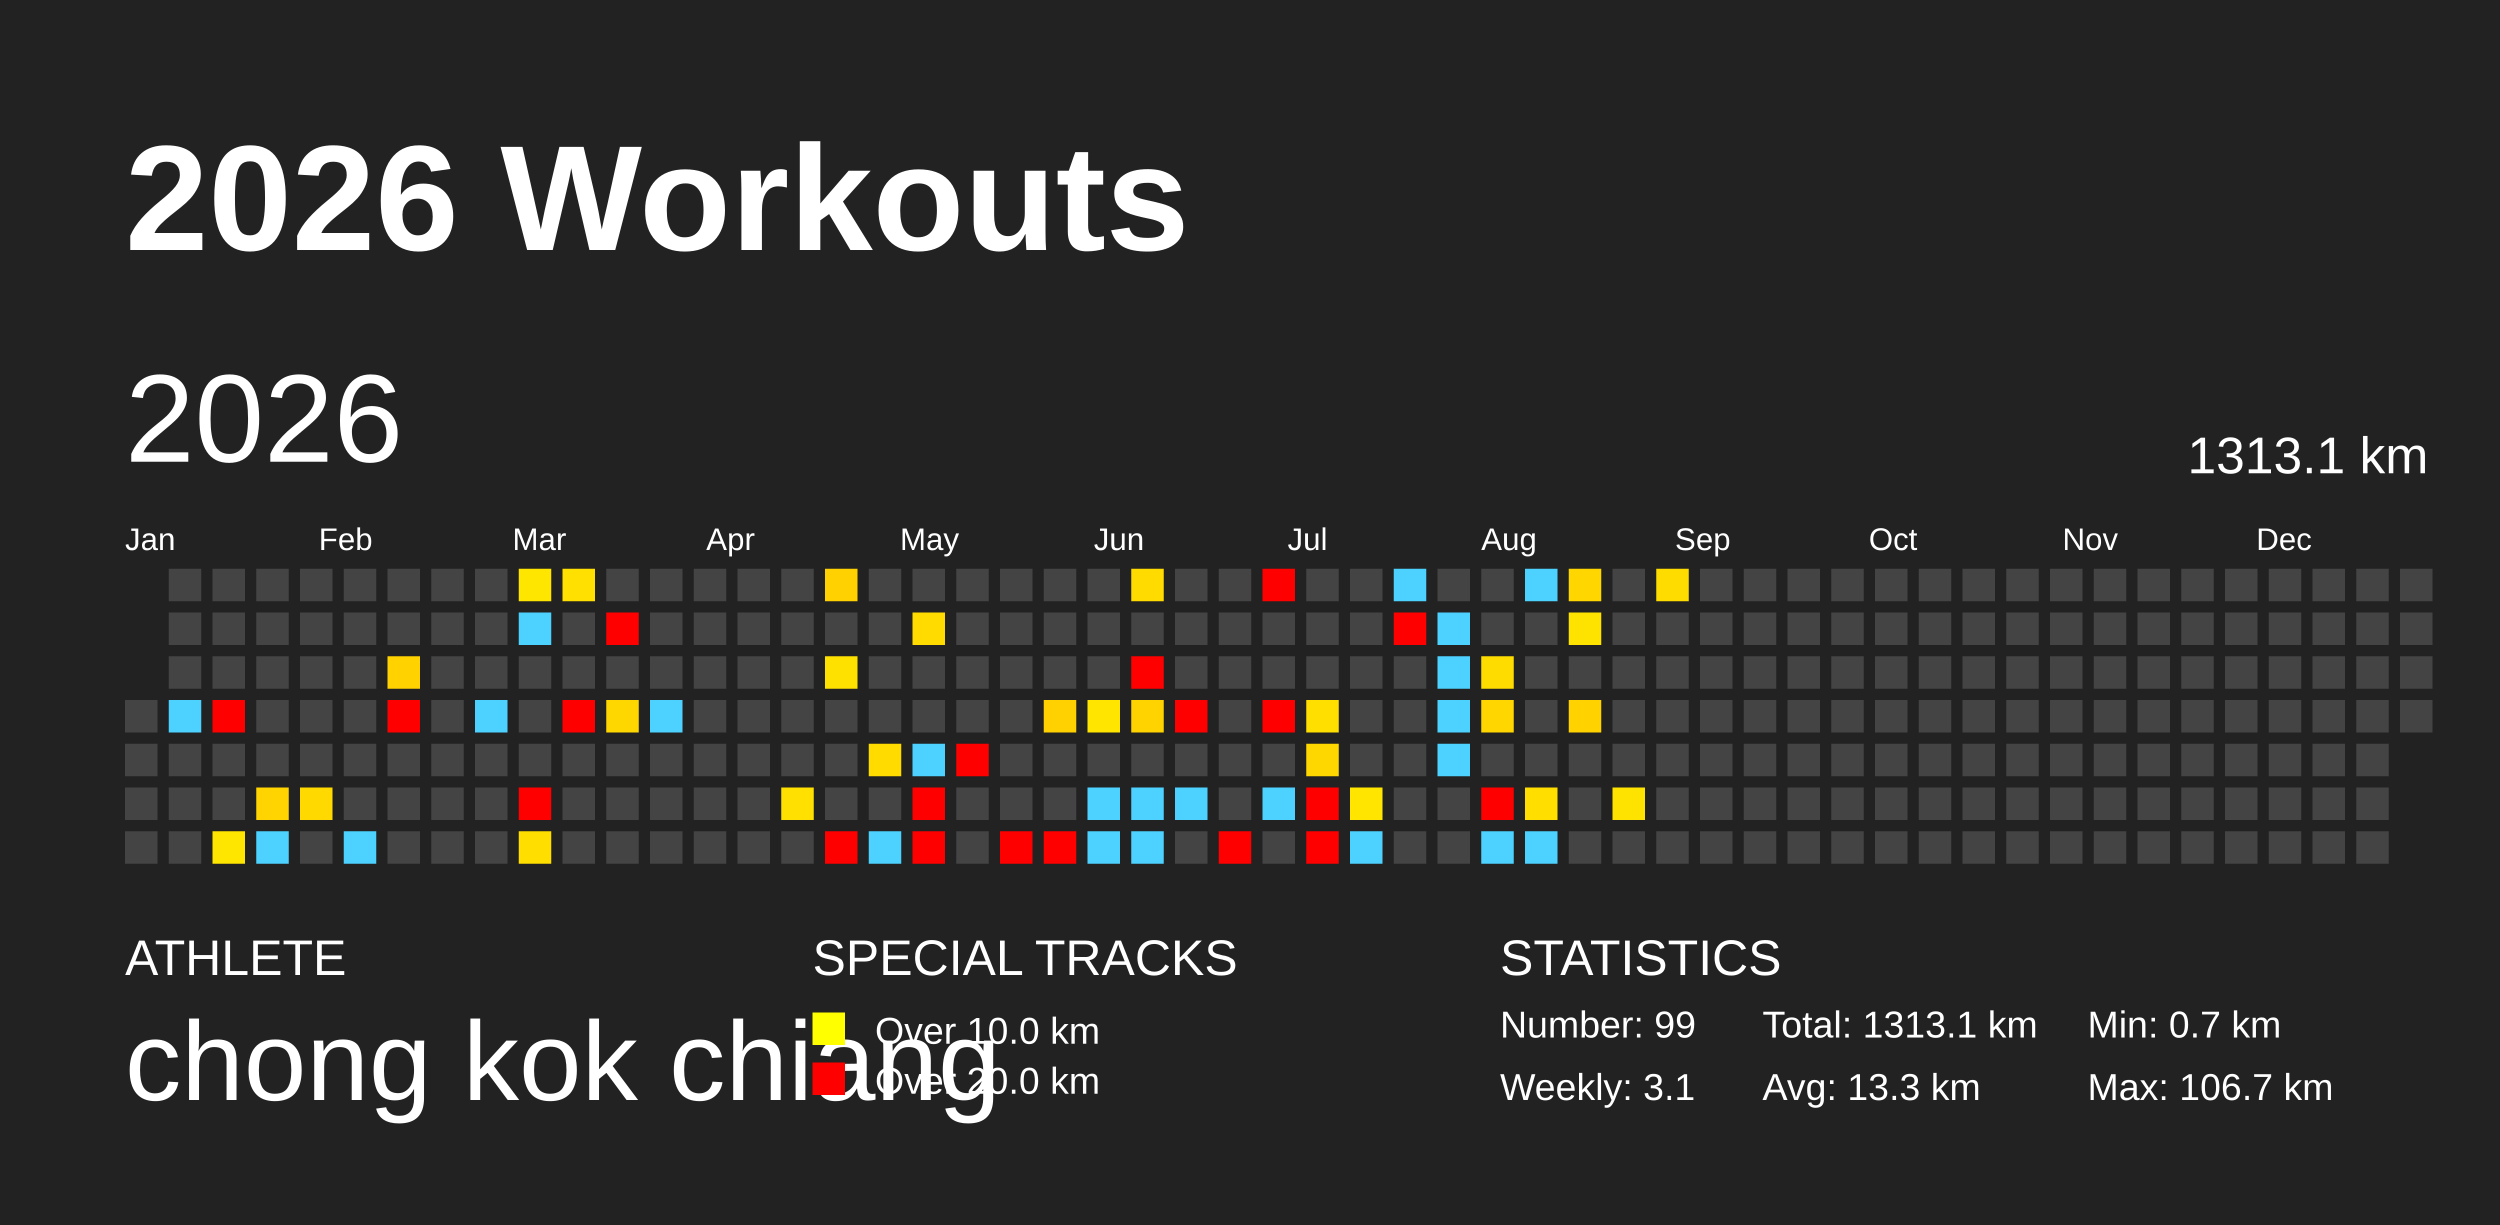
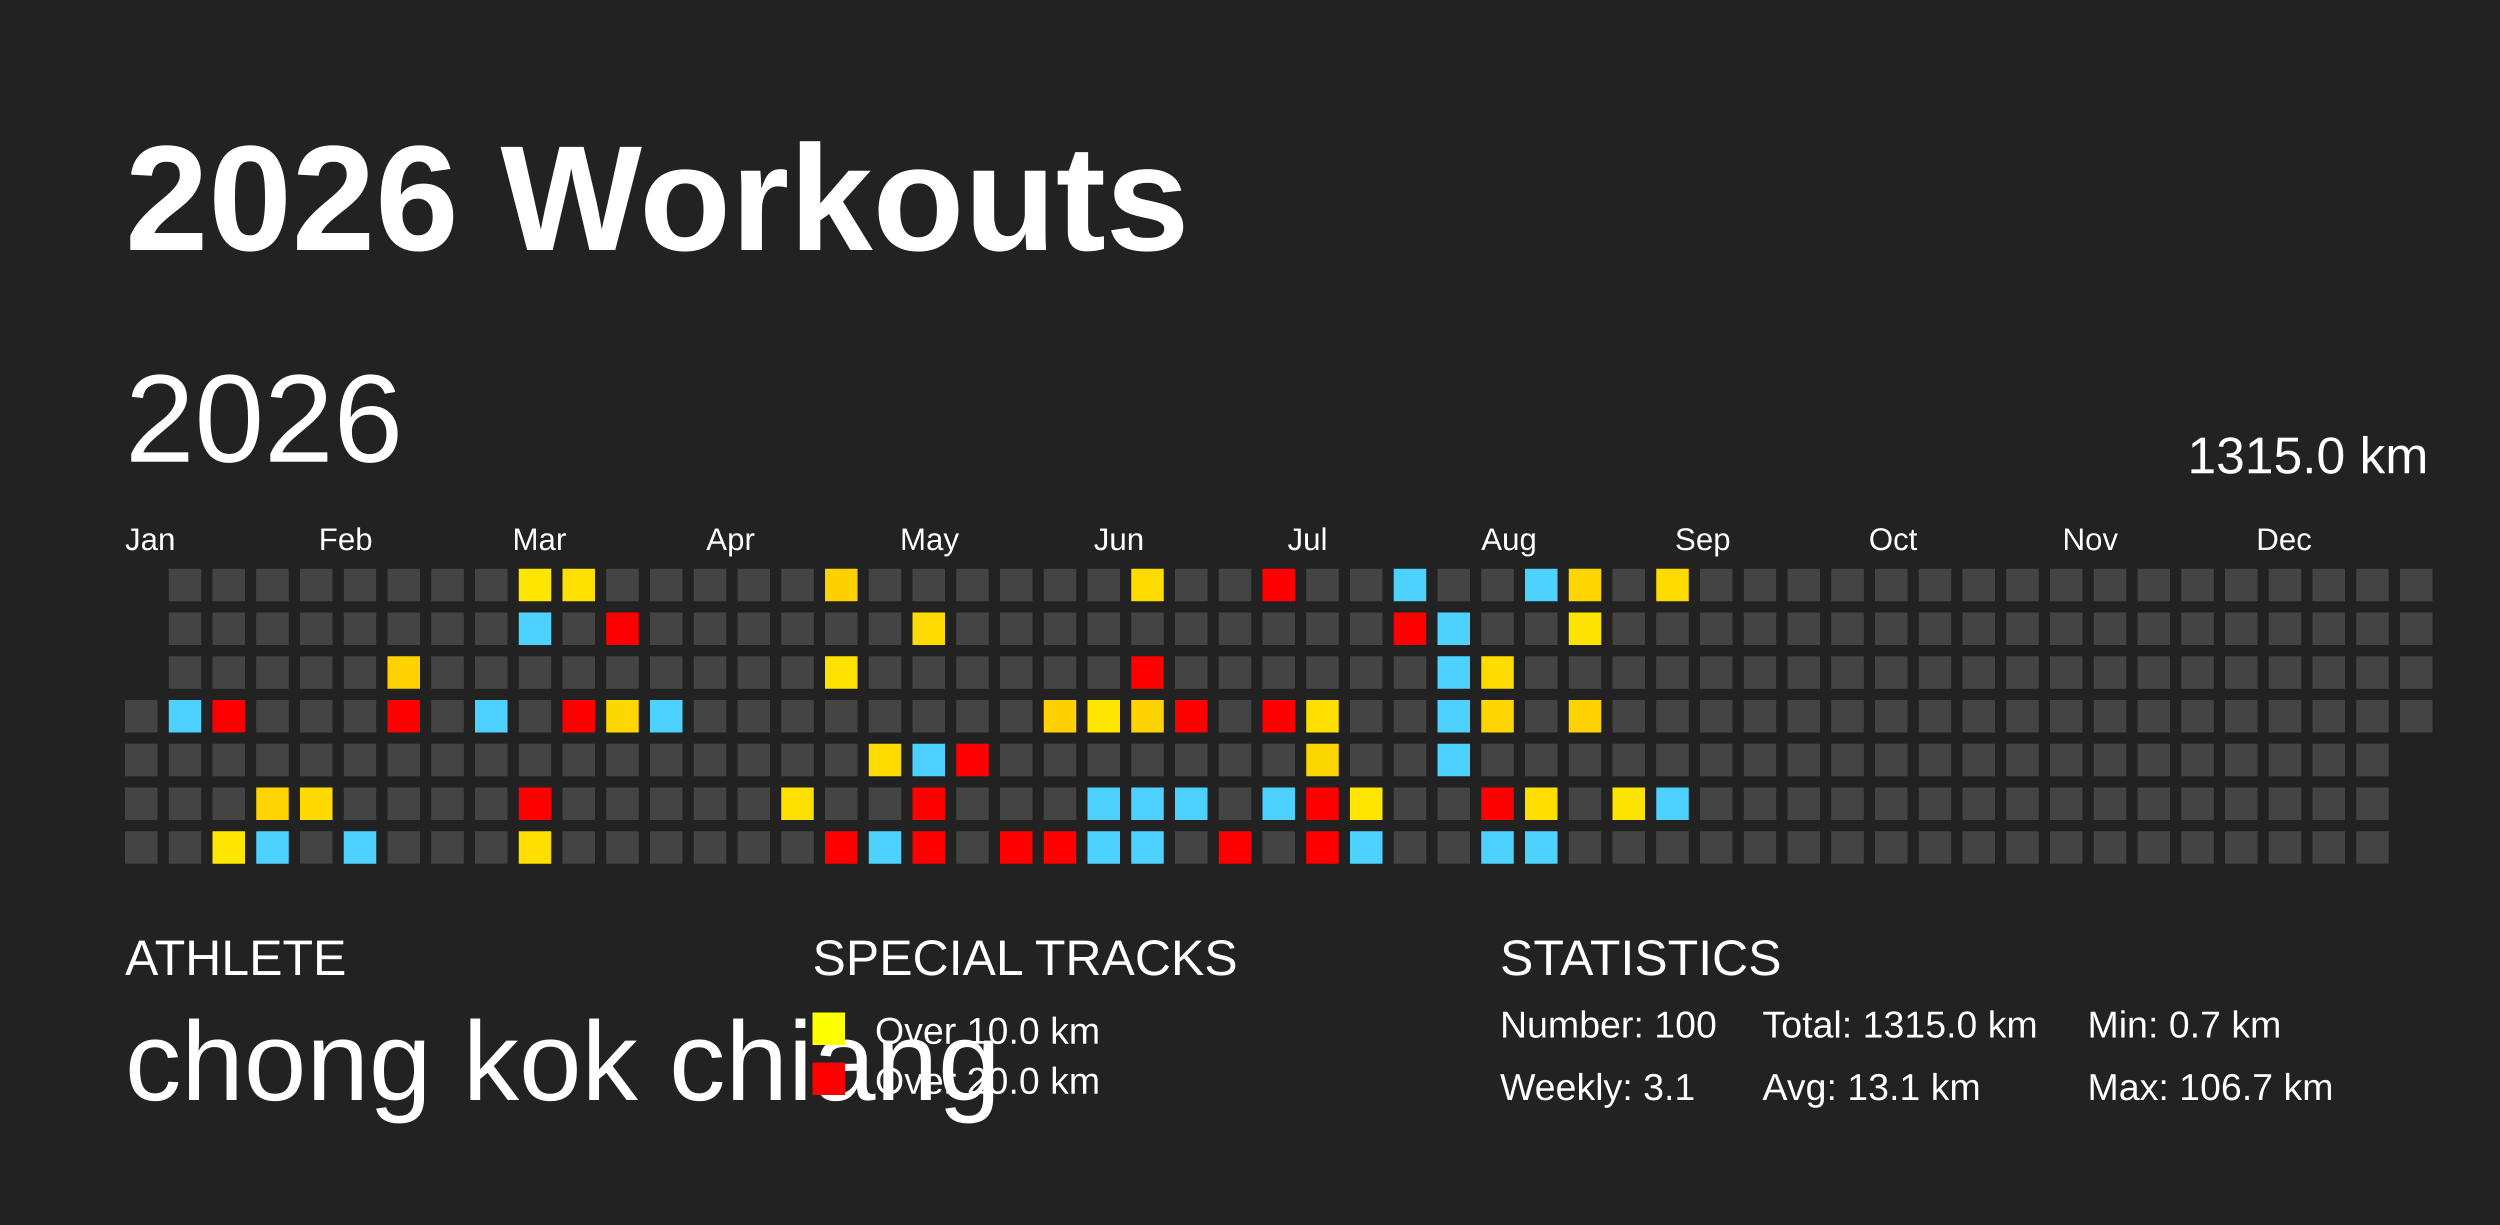
<svg xmlns="http://www.w3.org/2000/svg" baseProfile="full" height="98mm" version="1.1" viewBox="0,0,200,98" width="200mm">
  <defs />
  <rect fill="#222222" height="98" width="200" x="0" y="0" />
  <text fill="#FFFFFF" style="font-size:12px; font-family:Arial; font-weight:bold;" x="10" y="20">2026 Workouts</text>
  <text fill="#FFFFFF" style="font-size:4px; font-family:Arial" x="10" y="78">ATHLETE</text>
  <text fill="#FFFFFF" style="font-size:9px; font-family:Arial" x="10" y="88">chong kok chiang</text>
  <text fill="#FFFFFF" style="font-size:4px; font-family:Arial" x="65" y="78">SPECIAL TRACKS</text>
  <rect fill="yellow" height="2.6" width="2.6" x="65" y="81" />
  <text fill="#FFFFFF" style="font-size:3px; font-family:Arial" x="70" y="83.5">Over 10.0 km</text>
  <rect fill="red" height="2.6" width="2.6" x="65" y="85" />
  <text fill="#FFFFFF" style="font-size:3px; font-family:Arial" x="70" y="87.5">Over 20.0 km</text>
  <text fill="#FFFFFF" style="font-size:4px; font-family:Arial" x="120" y="78">STATISTICS</text>
-   <text fill="#FFFFFF" style="font-size:3px; font-family:Arial" x="120" y="83">Number: 99</text>
+   <text fill="#FFFFFF" style="font-size:3px; font-family:Arial" x="120" y="83">Number: 100</text>
  <text fill="#FFFFFF" style="font-size:3px; font-family:Arial" x="120" y="88">Weekly: 3.1</text>
-   <text fill="#FFFFFF" style="font-size:3px; font-family:Arial" x="141" y="83">Total: 1313.1 km</text>
-   <text fill="#FFFFFF" style="font-size:3px; font-family:Arial" x="141" y="88">Avg: 13.3 km</text>
+   <text fill="#FFFFFF" style="font-size:3px; font-family:Arial" x="141" y="83">Total: 1315.0 km</text>
+   <text fill="#FFFFFF" style="font-size:3px; font-family:Arial" x="141" y="88">Avg: 13.1 km</text>
  <text fill="#FFFFFF" style="font-size:3px; font-family:Arial" x="167" y="83">Min: 0.7 km</text>
  <text fill="#FFFFFF" style="font-size:3px; font-family:Arial" x="167" y="88">Max: 106.7 km</text>
  <text dominant-baseline="hanging" fill="#FFFFFF" style="font-size:10.0px; font-family:Arial;" x="10" y="30">2026</text>
-   <text dominant-baseline="hanging" fill="#FFFFFF" style="font-size:4.125px; font-family:Arial;" x="175" y="35">1313.1 km</text>
+   <text dominant-baseline="hanging" fill="#FFFFFF" style="font-size:4.125px; font-family:Arial;" x="175" y="35">1315.0 km</text>
  <text fill="#FFFFFF" style="font-size:2.5px; font-family:Arial" x="10.0" y="44">Jan</text>
  <text fill="#FFFFFF" style="font-size:2.5px; font-family:Arial" x="25.5" y="44">Feb</text>
  <text fill="#FFFFFF" style="font-size:2.5px; font-family:Arial" x="41.0" y="44">Mar</text>
  <text fill="#FFFFFF" style="font-size:2.5px; font-family:Arial" x="56.5" y="44">Apr</text>
  <text fill="#FFFFFF" style="font-size:2.5px; font-family:Arial" x="72.0" y="44">May</text>
  <text fill="#FFFFFF" style="font-size:2.5px; font-family:Arial" x="87.5" y="44">Jun</text>
  <text fill="#FFFFFF" style="font-size:2.5px; font-family:Arial" x="103.0" y="44">Jul</text>
  <text fill="#FFFFFF" style="font-size:2.5px; font-family:Arial" x="118.5" y="44">Aug</text>
  <text fill="#FFFFFF" style="font-size:2.5px; font-family:Arial" x="134.0" y="44">Sep</text>
  <text fill="#FFFFFF" style="font-size:2.5px; font-family:Arial" x="149.5" y="44">Oct</text>
  <text fill="#FFFFFF" style="font-size:2.5px; font-family:Arial" x="165.0" y="44">Nov</text>
  <text fill="#FFFFFF" style="font-size:2.5px; font-family:Arial" x="180.5" y="44">Dec</text>
  <rect fill="#444444" height="2.6" width="2.6" x="10.0" y="56.0" />
  <rect fill="#444444" height="2.6" width="2.6" x="10.0" y="59.5" />
  <rect fill="#444444" height="2.6" width="2.6" x="10.0" y="63.0" />
  <rect fill="#444444" height="2.6" width="2.6" x="10.0" y="66.5" />
  <rect fill="#444444" height="2.6" width="2.6" x="13.5" y="45.5" />
  <rect fill="#444444" height="2.6" width="2.6" x="13.5" y="49.0" />
  <rect fill="#444444" height="2.6" width="2.6" x="13.5" y="52.5" />
  <rect fill="#4dd2ff" height="2.6" width="2.6" x="13.5" y="56.0" />
  <rect fill="#444444" height="2.6" width="2.6" x="13.5" y="59.5" />
  <rect fill="#444444" height="2.6" width="2.6" x="13.5" y="63.0" />
  <rect fill="#444444" height="2.6" width="2.6" x="13.5" y="66.5" />
  <rect fill="#444444" height="2.6" width="2.6" x="17.0" y="45.5" />
  <rect fill="#444444" height="2.6" width="2.6" x="17.0" y="49.0" />
  <rect fill="#444444" height="2.6" width="2.6" x="17.0" y="52.5" />
  <rect fill="red" height="2.6" width="2.6" x="17.0" y="56.0" />
  <rect fill="#444444" height="2.6" width="2.6" x="17.0" y="59.5" />
  <rect fill="#444444" height="2.6" width="2.6" x="17.0" y="63.0" />
  <rect fill="#ffe600" height="2.6" width="2.6" x="17.0" y="66.5" />
  <rect fill="#444444" height="2.6" width="2.6" x="20.5" y="45.5" />
  <rect fill="#444444" height="2.6" width="2.6" x="20.5" y="49.0" />
  <rect fill="#444444" height="2.6" width="2.6" x="20.5" y="52.5" />
  <rect fill="#444444" height="2.6" width="2.6" x="20.5" y="56.0" />
  <rect fill="#444444" height="2.6" width="2.6" x="20.5" y="59.5" />
  <rect fill="#ffd400" height="2.6" width="2.6" x="20.5" y="63.0" />
  <rect fill="#4dd2ff" height="2.6" width="2.6" x="20.5" y="66.5" />
  <rect fill="#444444" height="2.6" width="2.6" x="24.0" y="45.5" />
  <rect fill="#444444" height="2.6" width="2.6" x="24.0" y="49.0" />
  <rect fill="#444444" height="2.6" width="2.6" x="24.0" y="52.5" />
  <rect fill="#444444" height="2.6" width="2.6" x="24.0" y="56.0" />
  <rect fill="#444444" height="2.6" width="2.6" x="24.0" y="59.5" />
  <rect fill="#ffd900" height="2.6" width="2.6" x="24.0" y="63.0" />
  <rect fill="#444444" height="2.6" width="2.6" x="24.0" y="66.5" />
  <rect fill="#444444" height="2.6" width="2.6" x="27.5" y="45.5" />
  <rect fill="#444444" height="2.6" width="2.6" x="27.5" y="49.0" />
  <rect fill="#444444" height="2.6" width="2.6" x="27.5" y="52.5" />
  <rect fill="#444444" height="2.6" width="2.6" x="27.5" y="56.0" />
  <rect fill="#444444" height="2.6" width="2.6" x="27.5" y="59.5" />
  <rect fill="#444444" height="2.6" width="2.6" x="27.5" y="63.0" />
  <rect fill="#4dd2ff" height="2.6" width="2.6" x="27.5" y="66.5" />
  <rect fill="#444444" height="2.6" width="2.6" x="31.0" y="45.5" />
  <rect fill="#444444" height="2.6" width="2.6" x="31.0" y="49.0" />
  <rect fill="#ffd200" height="2.6" width="2.6" x="31.0" y="52.5" />
  <rect fill="red" height="2.6" width="2.6" x="31.0" y="56.0" />
  <rect fill="#444444" height="2.6" width="2.6" x="31.0" y="59.5" />
  <rect fill="#444444" height="2.6" width="2.6" x="31.0" y="63.0" />
  <rect fill="#444444" height="2.6" width="2.6" x="31.0" y="66.5" />
  <rect fill="#444444" height="2.6" width="2.6" x="34.5" y="45.5" />
  <rect fill="#444444" height="2.6" width="2.6" x="34.5" y="49.0" />
  <rect fill="#444444" height="2.6" width="2.6" x="34.5" y="52.5" />
  <rect fill="#444444" height="2.6" width="2.6" x="34.5" y="56.0" />
  <rect fill="#444444" height="2.6" width="2.6" x="34.5" y="59.5" />
  <rect fill="#444444" height="2.6" width="2.6" x="34.5" y="63.0" />
  <rect fill="#444444" height="2.6" width="2.6" x="34.5" y="66.5" />
  <rect fill="#444444" height="2.6" width="2.6" x="38.0" y="45.5" />
  <rect fill="#444444" height="2.6" width="2.6" x="38.0" y="49.0" />
  <rect fill="#444444" height="2.6" width="2.6" x="38.0" y="52.5" />
  <rect fill="#4dd2ff" height="2.6" width="2.6" x="38.0" y="56.0" />
  <rect fill="#444444" height="2.6" width="2.6" x="38.0" y="59.5" />
  <rect fill="#444444" height="2.6" width="2.6" x="38.0" y="63.0" />
  <rect fill="#444444" height="2.6" width="2.6" x="38.0" y="66.5" />
  <rect fill="#ffe600" height="2.6" width="2.6" x="41.5" y="45.5" />
  <rect fill="#4dd2ff" height="2.6" width="2.6" x="41.5" y="49.0" />
  <rect fill="#444444" height="2.6" width="2.6" x="41.5" y="52.5" />
  <rect fill="#444444" height="2.6" width="2.6" x="41.5" y="56.0" />
  <rect fill="#444444" height="2.6" width="2.6" x="41.5" y="59.5" />
  <rect fill="red" height="2.6" width="2.6" x="41.5" y="63.0" />
  <rect fill="#ffde00" height="2.6" width="2.6" x="41.5" y="66.5" />
  <rect fill="#ffe000" height="2.6" width="2.6" x="45.0" y="45.5" />
  <rect fill="#444444" height="2.6" width="2.6" x="45.0" y="49.0" />
  <rect fill="#444444" height="2.6" width="2.6" x="45.0" y="52.5" />
  <rect fill="red" height="2.6" width="2.6" x="45.0" y="56.0" />
  <rect fill="#444444" height="2.6" width="2.6" x="45.0" y="59.5" />
  <rect fill="#444444" height="2.6" width="2.6" x="45.0" y="63.0" />
  <rect fill="#444444" height="2.6" width="2.6" x="45.0" y="66.5" />
  <rect fill="#444444" height="2.6" width="2.6" x="48.5" y="45.5" />
  <rect fill="red" height="2.6" width="2.6" x="48.5" y="49.0" />
  <rect fill="#444444" height="2.6" width="2.6" x="48.5" y="52.5" />
  <rect fill="#ffd700" height="2.6" width="2.6" x="48.5" y="56.0" />
  <rect fill="#444444" height="2.6" width="2.6" x="48.5" y="59.5" />
  <rect fill="#444444" height="2.6" width="2.6" x="48.5" y="63.0" />
  <rect fill="#444444" height="2.6" width="2.6" x="48.5" y="66.5" />
  <rect fill="#444444" height="2.6" width="2.6" x="52.0" y="45.5" />
  <rect fill="#444444" height="2.6" width="2.6" x="52.0" y="49.0" />
  <rect fill="#444444" height="2.6" width="2.6" x="52.0" y="52.5" />
  <rect fill="#4dd2ff" height="2.6" width="2.6" x="52.0" y="56.0" />
  <rect fill="#444444" height="2.6" width="2.6" x="52.0" y="59.5" />
  <rect fill="#444444" height="2.6" width="2.6" x="52.0" y="63.0" />
  <rect fill="#444444" height="2.6" width="2.6" x="52.0" y="66.5" />
  <rect fill="#444444" height="2.6" width="2.6" x="55.5" y="45.5" />
  <rect fill="#444444" height="2.6" width="2.6" x="55.5" y="49.0" />
  <rect fill="#444444" height="2.6" width="2.6" x="55.5" y="52.5" />
  <rect fill="#444444" height="2.6" width="2.6" x="55.5" y="56.0" />
  <rect fill="#444444" height="2.6" width="2.6" x="55.5" y="59.5" />
  <rect fill="#444444" height="2.6" width="2.6" x="55.5" y="63.0" />
  <rect fill="#444444" height="2.6" width="2.6" x="55.5" y="66.5" />
  <rect fill="#444444" height="2.6" width="2.6" x="59.0" y="45.5" />
  <rect fill="#444444" height="2.6" width="2.6" x="59.0" y="49.0" />
  <rect fill="#444444" height="2.6" width="2.6" x="59.0" y="52.5" />
  <rect fill="#444444" height="2.6" width="2.6" x="59.0" y="56.0" />
  <rect fill="#444444" height="2.6" width="2.6" x="59.0" y="59.5" />
  <rect fill="#444444" height="2.6" width="2.6" x="59.0" y="63.0" />
  <rect fill="#444444" height="2.6" width="2.6" x="59.0" y="66.5" />
  <rect fill="#444444" height="2.6" width="2.6" x="62.5" y="45.5" />
  <rect fill="#444444" height="2.6" width="2.6" x="62.5" y="49.0" />
  <rect fill="#444444" height="2.6" width="2.6" x="62.5" y="52.5" />
  <rect fill="#444444" height="2.6" width="2.6" x="62.5" y="56.0" />
  <rect fill="#444444" height="2.6" width="2.6" x="62.5" y="59.5" />
  <rect fill="#ffe000" height="2.6" width="2.6" x="62.5" y="63.0" />
  <rect fill="#444444" height="2.6" width="2.6" x="62.5" y="66.5" />
  <rect fill="#ffd100" height="2.6" width="2.6" x="66.0" y="45.5" />
  <rect fill="#444444" height="2.6" width="2.6" x="66.0" y="49.0" />
  <rect fill="#ffe100" height="2.6" width="2.6" x="66.0" y="52.5" />
  <rect fill="#444444" height="2.6" width="2.6" x="66.0" y="56.0" />
  <rect fill="#444444" height="2.6" width="2.6" x="66.0" y="59.5" />
  <rect fill="#444444" height="2.6" width="2.6" x="66.0" y="63.0" />
  <rect fill="red" height="2.6" width="2.6" x="66.0" y="66.5" />
  <rect fill="#444444" height="2.6" width="2.6" x="69.5" y="45.5" />
  <rect fill="#444444" height="2.6" width="2.6" x="69.5" y="49.0" />
  <rect fill="#444444" height="2.6" width="2.6" x="69.5" y="52.5" />
  <rect fill="#444444" height="2.6" width="2.6" x="69.5" y="56.0" />
  <rect fill="#ffdb00" height="2.6" width="2.6" x="69.5" y="59.5" />
  <rect fill="#444444" height="2.6" width="2.6" x="69.5" y="63.0" />
  <rect fill="#4dd2ff" height="2.6" width="2.6" x="69.5" y="66.5" />
  <rect fill="#444444" height="2.6" width="2.6" x="73.0" y="45.5" />
  <rect fill="#ffdb00" height="2.6" width="2.6" x="73.0" y="49.0" />
  <rect fill="#444444" height="2.6" width="2.6" x="73.0" y="52.5" />
  <rect fill="#444444" height="2.6" width="2.6" x="73.0" y="56.0" />
  <rect fill="#4dd2ff" height="2.6" width="2.6" x="73.0" y="59.5" />
  <rect fill="red" height="2.6" width="2.6" x="73.0" y="63.0" />
  <rect fill="red" height="2.6" width="2.6" x="73.0" y="66.5" />
  <rect fill="#444444" height="2.6" width="2.6" x="76.5" y="45.5" />
  <rect fill="#444444" height="2.6" width="2.6" x="76.5" y="49.0" />
  <rect fill="#444444" height="2.6" width="2.6" x="76.5" y="52.5" />
  <rect fill="#444444" height="2.6" width="2.6" x="76.5" y="56.0" />
  <rect fill="red" height="2.6" width="2.6" x="76.5" y="59.5" />
  <rect fill="#444444" height="2.6" width="2.6" x="76.5" y="63.0" />
  <rect fill="#444444" height="2.6" width="2.6" x="76.5" y="66.5" />
  <rect fill="#444444" height="2.6" width="2.6" x="80.0" y="45.5" />
  <rect fill="#444444" height="2.6" width="2.6" x="80.0" y="49.0" />
  <rect fill="#444444" height="2.6" width="2.6" x="80.0" y="52.5" />
  <rect fill="#444444" height="2.6" width="2.6" x="80.0" y="56.0" />
  <rect fill="#444444" height="2.6" width="2.6" x="80.0" y="59.5" />
  <rect fill="#444444" height="2.6" width="2.6" x="80.0" y="63.0" />
  <rect fill="red" height="2.6" width="2.6" x="80.0" y="66.5" />
  <rect fill="#444444" height="2.6" width="2.6" x="83.5" y="45.5" />
  <rect fill="#444444" height="2.6" width="2.6" x="83.5" y="49.0" />
  <rect fill="#444444" height="2.6" width="2.6" x="83.5" y="52.5" />
  <rect fill="#ffd100" height="2.6" width="2.6" x="83.5" y="56.0" />
  <rect fill="#444444" height="2.6" width="2.6" x="83.5" y="59.5" />
  <rect fill="#444444" height="2.6" width="2.6" x="83.5" y="63.0" />
  <rect fill="red" height="2.6" width="2.6" x="83.5" y="66.5" />
  <rect fill="#444444" height="2.6" width="2.6" x="87.0" y="45.5" />
  <rect fill="#444444" height="2.6" width="2.6" x="87.0" y="49.0" />
  <rect fill="#444444" height="2.6" width="2.6" x="87.0" y="52.5" />
  <rect fill="#ffe500" height="2.6" width="2.6" x="87.0" y="56.0" />
  <rect fill="#444444" height="2.6" width="2.6" x="87.0" y="59.5" />
  <rect fill="#4dd2ff" height="2.6" width="2.6" x="87.0" y="63.0" />
  <rect fill="#4dd2ff" height="2.6" width="2.6" x="87.0" y="66.5" />
  <rect fill="#ffdb00" height="2.6" width="2.6" x="90.5" y="45.5" />
  <rect fill="#444444" height="2.6" width="2.6" x="90.5" y="49.0" />
  <rect fill="red" height="2.6" width="2.6" x="90.5" y="52.5" />
  <rect fill="#ffd300" height="2.6" width="2.6" x="90.5" y="56.0" />
  <rect fill="#444444" height="2.6" width="2.6" x="90.5" y="59.5" />
  <rect fill="#4dd2ff" height="2.6" width="2.6" x="90.5" y="63.0" />
  <rect fill="#4dd2ff" height="2.6" width="2.6" x="90.5" y="66.5" />
  <rect fill="#444444" height="2.6" width="2.6" x="94.0" y="45.5" />
  <rect fill="#444444" height="2.6" width="2.6" x="94.0" y="49.0" />
  <rect fill="#444444" height="2.6" width="2.6" x="94.0" y="52.5" />
  <rect fill="red" height="2.6" width="2.6" x="94.0" y="56.0" />
  <rect fill="#444444" height="2.6" width="2.6" x="94.0" y="59.5" />
  <rect fill="#4dd2ff" height="2.6" width="2.6" x="94.0" y="63.0" />
  <rect fill="#444444" height="2.6" width="2.6" x="94.0" y="66.5" />
  <rect fill="#444444" height="2.6" width="2.6" x="97.5" y="45.5" />
  <rect fill="#444444" height="2.6" width="2.6" x="97.5" y="49.0" />
  <rect fill="#444444" height="2.6" width="2.6" x="97.5" y="52.5" />
  <rect fill="#444444" height="2.6" width="2.6" x="97.5" y="56.0" />
  <rect fill="#444444" height="2.6" width="2.6" x="97.5" y="59.5" />
  <rect fill="#444444" height="2.6" width="2.6" x="97.5" y="63.0" />
  <rect fill="red" height="2.6" width="2.6" x="97.5" y="66.5" />
  <rect fill="red" height="2.6" width="2.6" x="101.0" y="45.5" />
  <rect fill="#444444" height="2.6" width="2.6" x="101.0" y="49.0" />
  <rect fill="#444444" height="2.6" width="2.6" x="101.0" y="52.5" />
  <rect fill="red" height="2.6" width="2.6" x="101.0" y="56.0" />
  <rect fill="#444444" height="2.6" width="2.6" x="101.0" y="59.5" />
  <rect fill="#4dd2ff" height="2.6" width="2.6" x="101.0" y="63.0" />
  <rect fill="#444444" height="2.6" width="2.6" x="101.0" y="66.5" />
  <rect fill="#444444" height="2.6" width="2.6" x="104.5" y="45.5" />
  <rect fill="#444444" height="2.6" width="2.6" x="104.5" y="49.0" />
  <rect fill="#444444" height="2.6" width="2.6" x="104.5" y="52.5" />
  <rect fill="#ffdf00" height="2.6" width="2.6" x="104.5" y="56.0" />
  <rect fill="#ffd700" height="2.6" width="2.6" x="104.5" y="59.5" />
  <rect fill="red" height="2.6" width="2.6" x="104.5" y="63.0" />
  <rect fill="red" height="2.6" width="2.6" x="104.5" y="66.5" />
  <rect fill="#444444" height="2.6" width="2.6" x="108.0" y="45.5" />
  <rect fill="#444444" height="2.6" width="2.6" x="108.0" y="49.0" />
  <rect fill="#444444" height="2.6" width="2.6" x="108.0" y="52.5" />
  <rect fill="#444444" height="2.6" width="2.6" x="108.0" y="56.0" />
  <rect fill="#444444" height="2.6" width="2.6" x="108.0" y="59.5" />
  <rect fill="#ffe500" height="2.6" width="2.6" x="108.0" y="63.0" />
  <rect fill="#4dd2ff" height="2.6" width="2.6" x="108.0" y="66.5" />
  <rect fill="#4dd2ff" height="2.6" width="2.6" x="111.5" y="45.5" />
  <rect fill="red" height="2.6" width="2.6" x="111.5" y="49.0" />
  <rect fill="#444444" height="2.6" width="2.6" x="111.5" y="52.5" />
  <rect fill="#444444" height="2.6" width="2.6" x="111.5" y="56.0" />
  <rect fill="#444444" height="2.6" width="2.6" x="111.5" y="59.5" />
  <rect fill="#444444" height="2.6" width="2.6" x="111.5" y="63.0" />
  <rect fill="#444444" height="2.6" width="2.6" x="111.5" y="66.5" />
  <rect fill="#444444" height="2.6" width="2.6" x="115.0" y="45.5" />
  <rect fill="#4dd2ff" height="2.6" width="2.6" x="115.0" y="49.0" />
  <rect fill="#4dd2ff" height="2.6" width="2.6" x="115.0" y="52.5" />
  <rect fill="#4dd2ff" height="2.6" width="2.6" x="115.0" y="56.0" />
  <rect fill="#4dd2ff" height="2.6" width="2.6" x="115.0" y="59.5" />
  <rect fill="#444444" height="2.6" width="2.6" x="115.0" y="63.0" />
  <rect fill="#444444" height="2.6" width="2.6" x="115.0" y="66.5" />
  <rect fill="#444444" height="2.6" width="2.6" x="118.5" y="45.5" />
  <rect fill="#444444" height="2.6" width="2.6" x="118.5" y="49.0" />
  <rect fill="#ffdc00" height="2.6" width="2.6" x="118.5" y="52.5" />
  <rect fill="#ffd600" height="2.6" width="2.6" x="118.5" y="56.0" />
  <rect fill="#444444" height="2.6" width="2.6" x="118.5" y="59.5" />
  <rect fill="red" height="2.6" width="2.6" x="118.5" y="63.0" />
  <rect fill="#4dd2ff" height="2.6" width="2.6" x="118.5" y="66.5" />
  <rect fill="#4dd2ff" height="2.6" width="2.6" x="122.0" y="45.5" />
  <rect fill="#444444" height="2.6" width="2.6" x="122.0" y="49.0" />
  <rect fill="#444444" height="2.6" width="2.6" x="122.0" y="52.5" />
  <rect fill="#444444" height="2.6" width="2.6" x="122.0" y="56.0" />
  <rect fill="#444444" height="2.6" width="2.6" x="122.0" y="59.5" />
  <rect fill="#ffde00" height="2.6" width="2.6" x="122.0" y="63.0" />
  <rect fill="#4dd2ff" height="2.6" width="2.6" x="122.0" y="66.5" />
  <rect fill="#ffd600" height="2.6" width="2.6" x="125.5" y="45.5" />
  <rect fill="#ffe300" height="2.6" width="2.6" x="125.5" y="49.0" />
  <rect fill="#444444" height="2.6" width="2.6" x="125.5" y="52.5" />
  <rect fill="#ffd200" height="2.6" width="2.6" x="125.5" y="56.0" />
  <rect fill="#444444" height="2.6" width="2.6" x="125.5" y="59.5" />
  <rect fill="#444444" height="2.6" width="2.6" x="125.5" y="63.0" />
  <rect fill="#444444" height="2.6" width="2.6" x="125.5" y="66.5" />
  <rect fill="#444444" height="2.6" width="2.6" x="129.0" y="45.5" />
  <rect fill="#444444" height="2.6" width="2.6" x="129.0" y="49.0" />
  <rect fill="#444444" height="2.6" width="2.6" x="129.0" y="52.5" />
  <rect fill="#444444" height="2.6" width="2.6" x="129.0" y="56.0" />
  <rect fill="#444444" height="2.6" width="2.6" x="129.0" y="59.5" />
  <rect fill="#ffe300" height="2.6" width="2.6" x="129.0" y="63.0" />
  <rect fill="#444444" height="2.6" width="2.6" x="129.0" y="66.5" />
  <rect fill="#ffdc00" height="2.6" width="2.6" x="132.5" y="45.5" />
  <rect fill="#444444" height="2.6" width="2.6" x="132.5" y="49.0" />
  <rect fill="#444444" height="2.6" width="2.6" x="132.5" y="52.5" />
  <rect fill="#444444" height="2.6" width="2.6" x="132.5" y="56.0" />
  <rect fill="#444444" height="2.6" width="2.6" x="132.5" y="59.5" />
-   <rect fill="#444444" height="2.6" width="2.6" x="132.5" y="63.0" />
+   <rect fill="#4dd2ff" height="2.6" width="2.6" x="132.5" y="63.0" />
  <rect fill="#444444" height="2.6" width="2.6" x="132.5" y="66.5" />
  <rect fill="#444444" height="2.6" width="2.6" x="136.0" y="45.5" />
  <rect fill="#444444" height="2.6" width="2.6" x="136.0" y="49.0" />
  <rect fill="#444444" height="2.6" width="2.6" x="136.0" y="52.5" />
  <rect fill="#444444" height="2.6" width="2.6" x="136.0" y="56.0" />
  <rect fill="#444444" height="2.6" width="2.6" x="136.0" y="59.5" />
  <rect fill="#444444" height="2.6" width="2.6" x="136.0" y="63.0" />
  <rect fill="#444444" height="2.6" width="2.6" x="136.0" y="66.5" />
  <rect fill="#444444" height="2.6" width="2.6" x="139.5" y="45.5" />
  <rect fill="#444444" height="2.6" width="2.6" x="139.5" y="49.0" />
  <rect fill="#444444" height="2.6" width="2.6" x="139.5" y="52.5" />
  <rect fill="#444444" height="2.6" width="2.6" x="139.5" y="56.0" />
  <rect fill="#444444" height="2.6" width="2.6" x="139.5" y="59.5" />
  <rect fill="#444444" height="2.6" width="2.6" x="139.5" y="63.0" />
  <rect fill="#444444" height="2.6" width="2.6" x="139.5" y="66.5" />
  <rect fill="#444444" height="2.6" width="2.6" x="143.0" y="45.5" />
  <rect fill="#444444" height="2.6" width="2.6" x="143.0" y="49.0" />
  <rect fill="#444444" height="2.6" width="2.6" x="143.0" y="52.5" />
  <rect fill="#444444" height="2.6" width="2.6" x="143.0" y="56.0" />
  <rect fill="#444444" height="2.6" width="2.6" x="143.0" y="59.5" />
  <rect fill="#444444" height="2.6" width="2.6" x="143.0" y="63.0" />
  <rect fill="#444444" height="2.6" width="2.6" x="143.0" y="66.5" />
  <rect fill="#444444" height="2.6" width="2.6" x="146.5" y="45.5" />
  <rect fill="#444444" height="2.6" width="2.6" x="146.5" y="49.0" />
  <rect fill="#444444" height="2.6" width="2.6" x="146.5" y="52.5" />
  <rect fill="#444444" height="2.6" width="2.6" x="146.5" y="56.0" />
  <rect fill="#444444" height="2.6" width="2.6" x="146.5" y="59.5" />
  <rect fill="#444444" height="2.6" width="2.6" x="146.5" y="63.0" />
  <rect fill="#444444" height="2.6" width="2.6" x="146.5" y="66.5" />
  <rect fill="#444444" height="2.6" width="2.6" x="150.0" y="45.5" />
  <rect fill="#444444" height="2.6" width="2.6" x="150.0" y="49.0" />
  <rect fill="#444444" height="2.6" width="2.6" x="150.0" y="52.5" />
  <rect fill="#444444" height="2.6" width="2.6" x="150.0" y="56.0" />
  <rect fill="#444444" height="2.6" width="2.6" x="150.0" y="59.5" />
  <rect fill="#444444" height="2.6" width="2.6" x="150.0" y="63.0" />
  <rect fill="#444444" height="2.6" width="2.6" x="150.0" y="66.5" />
  <rect fill="#444444" height="2.6" width="2.6" x="153.5" y="45.5" />
  <rect fill="#444444" height="2.6" width="2.6" x="153.5" y="49.0" />
  <rect fill="#444444" height="2.6" width="2.6" x="153.5" y="52.5" />
  <rect fill="#444444" height="2.6" width="2.6" x="153.5" y="56.0" />
  <rect fill="#444444" height="2.6" width="2.6" x="153.5" y="59.5" />
  <rect fill="#444444" height="2.6" width="2.6" x="153.5" y="63.0" />
  <rect fill="#444444" height="2.6" width="2.6" x="153.5" y="66.5" />
  <rect fill="#444444" height="2.6" width="2.6" x="157.0" y="45.5" />
  <rect fill="#444444" height="2.6" width="2.6" x="157.0" y="49.0" />
  <rect fill="#444444" height="2.6" width="2.6" x="157.0" y="52.5" />
  <rect fill="#444444" height="2.6" width="2.6" x="157.0" y="56.0" />
  <rect fill="#444444" height="2.6" width="2.6" x="157.0" y="59.5" />
  <rect fill="#444444" height="2.6" width="2.6" x="157.0" y="63.0" />
  <rect fill="#444444" height="2.6" width="2.6" x="157.0" y="66.5" />
  <rect fill="#444444" height="2.6" width="2.6" x="160.5" y="45.5" />
  <rect fill="#444444" height="2.6" width="2.6" x="160.5" y="49.0" />
  <rect fill="#444444" height="2.6" width="2.6" x="160.5" y="52.5" />
  <rect fill="#444444" height="2.6" width="2.6" x="160.5" y="56.0" />
  <rect fill="#444444" height="2.6" width="2.6" x="160.5" y="59.5" />
  <rect fill="#444444" height="2.6" width="2.6" x="160.5" y="63.0" />
  <rect fill="#444444" height="2.6" width="2.6" x="160.5" y="66.5" />
  <rect fill="#444444" height="2.6" width="2.6" x="164.0" y="45.5" />
  <rect fill="#444444" height="2.6" width="2.6" x="164.0" y="49.0" />
  <rect fill="#444444" height="2.6" width="2.6" x="164.0" y="52.5" />
  <rect fill="#444444" height="2.6" width="2.6" x="164.0" y="56.0" />
  <rect fill="#444444" height="2.6" width="2.6" x="164.0" y="59.5" />
  <rect fill="#444444" height="2.6" width="2.6" x="164.0" y="63.0" />
  <rect fill="#444444" height="2.6" width="2.6" x="164.0" y="66.5" />
  <rect fill="#444444" height="2.6" width="2.6" x="167.5" y="45.5" />
  <rect fill="#444444" height="2.6" width="2.6" x="167.5" y="49.0" />
  <rect fill="#444444" height="2.6" width="2.6" x="167.5" y="52.5" />
  <rect fill="#444444" height="2.6" width="2.6" x="167.5" y="56.0" />
  <rect fill="#444444" height="2.6" width="2.6" x="167.5" y="59.5" />
  <rect fill="#444444" height="2.6" width="2.6" x="167.5" y="63.0" />
  <rect fill="#444444" height="2.6" width="2.6" x="167.5" y="66.5" />
  <rect fill="#444444" height="2.6" width="2.6" x="171.0" y="45.5" />
  <rect fill="#444444" height="2.6" width="2.6" x="171.0" y="49.0" />
  <rect fill="#444444" height="2.6" width="2.6" x="171.0" y="52.5" />
  <rect fill="#444444" height="2.6" width="2.6" x="171.0" y="56.0" />
  <rect fill="#444444" height="2.6" width="2.6" x="171.0" y="59.5" />
  <rect fill="#444444" height="2.6" width="2.6" x="171.0" y="63.0" />
  <rect fill="#444444" height="2.6" width="2.6" x="171.0" y="66.5" />
  <rect fill="#444444" height="2.6" width="2.6" x="174.5" y="45.5" />
  <rect fill="#444444" height="2.6" width="2.6" x="174.5" y="49.0" />
  <rect fill="#444444" height="2.6" width="2.6" x="174.5" y="52.5" />
  <rect fill="#444444" height="2.6" width="2.6" x="174.5" y="56.0" />
  <rect fill="#444444" height="2.6" width="2.6" x="174.5" y="59.5" />
  <rect fill="#444444" height="2.6" width="2.6" x="174.5" y="63.0" />
  <rect fill="#444444" height="2.6" width="2.6" x="174.5" y="66.5" />
  <rect fill="#444444" height="2.6" width="2.6" x="178.0" y="45.5" />
  <rect fill="#444444" height="2.6" width="2.6" x="178.0" y="49.0" />
  <rect fill="#444444" height="2.6" width="2.6" x="178.0" y="52.5" />
  <rect fill="#444444" height="2.6" width="2.6" x="178.0" y="56.0" />
  <rect fill="#444444" height="2.6" width="2.6" x="178.0" y="59.5" />
  <rect fill="#444444" height="2.6" width="2.6" x="178.0" y="63.0" />
  <rect fill="#444444" height="2.6" width="2.6" x="178.0" y="66.5" />
  <rect fill="#444444" height="2.6" width="2.6" x="181.5" y="45.5" />
  <rect fill="#444444" height="2.6" width="2.6" x="181.5" y="49.0" />
  <rect fill="#444444" height="2.6" width="2.6" x="181.5" y="52.5" />
  <rect fill="#444444" height="2.6" width="2.6" x="181.5" y="56.0" />
  <rect fill="#444444" height="2.6" width="2.6" x="181.5" y="59.5" />
  <rect fill="#444444" height="2.6" width="2.6" x="181.5" y="63.0" />
  <rect fill="#444444" height="2.6" width="2.6" x="181.5" y="66.5" />
  <rect fill="#444444" height="2.6" width="2.6" x="185.0" y="45.5" />
  <rect fill="#444444" height="2.6" width="2.6" x="185.0" y="49.0" />
  <rect fill="#444444" height="2.6" width="2.6" x="185.0" y="52.5" />
  <rect fill="#444444" height="2.6" width="2.6" x="185.0" y="56.0" />
  <rect fill="#444444" height="2.6" width="2.6" x="185.0" y="59.5" />
  <rect fill="#444444" height="2.6" width="2.6" x="185.0" y="63.0" />
  <rect fill="#444444" height="2.6" width="2.6" x="185.0" y="66.5" />
  <rect fill="#444444" height="2.6" width="2.6" x="188.5" y="45.5" />
  <rect fill="#444444" height="2.6" width="2.6" x="188.5" y="49.0" />
  <rect fill="#444444" height="2.6" width="2.6" x="188.5" y="52.5" />
  <rect fill="#444444" height="2.6" width="2.6" x="188.5" y="56.0" />
  <rect fill="#444444" height="2.6" width="2.6" x="188.5" y="59.5" />
  <rect fill="#444444" height="2.6" width="2.6" x="188.5" y="63.0" />
  <rect fill="#444444" height="2.6" width="2.6" x="188.5" y="66.5" />
  <rect fill="#444444" height="2.6" width="2.6" x="192.0" y="45.5" />
  <rect fill="#444444" height="2.6" width="2.6" x="192.0" y="49.0" />
  <rect fill="#444444" height="2.6" width="2.6" x="192.0" y="52.5" />
  <rect fill="#444444" height="2.6" width="2.6" x="192.0" y="56.0" />
</svg>
